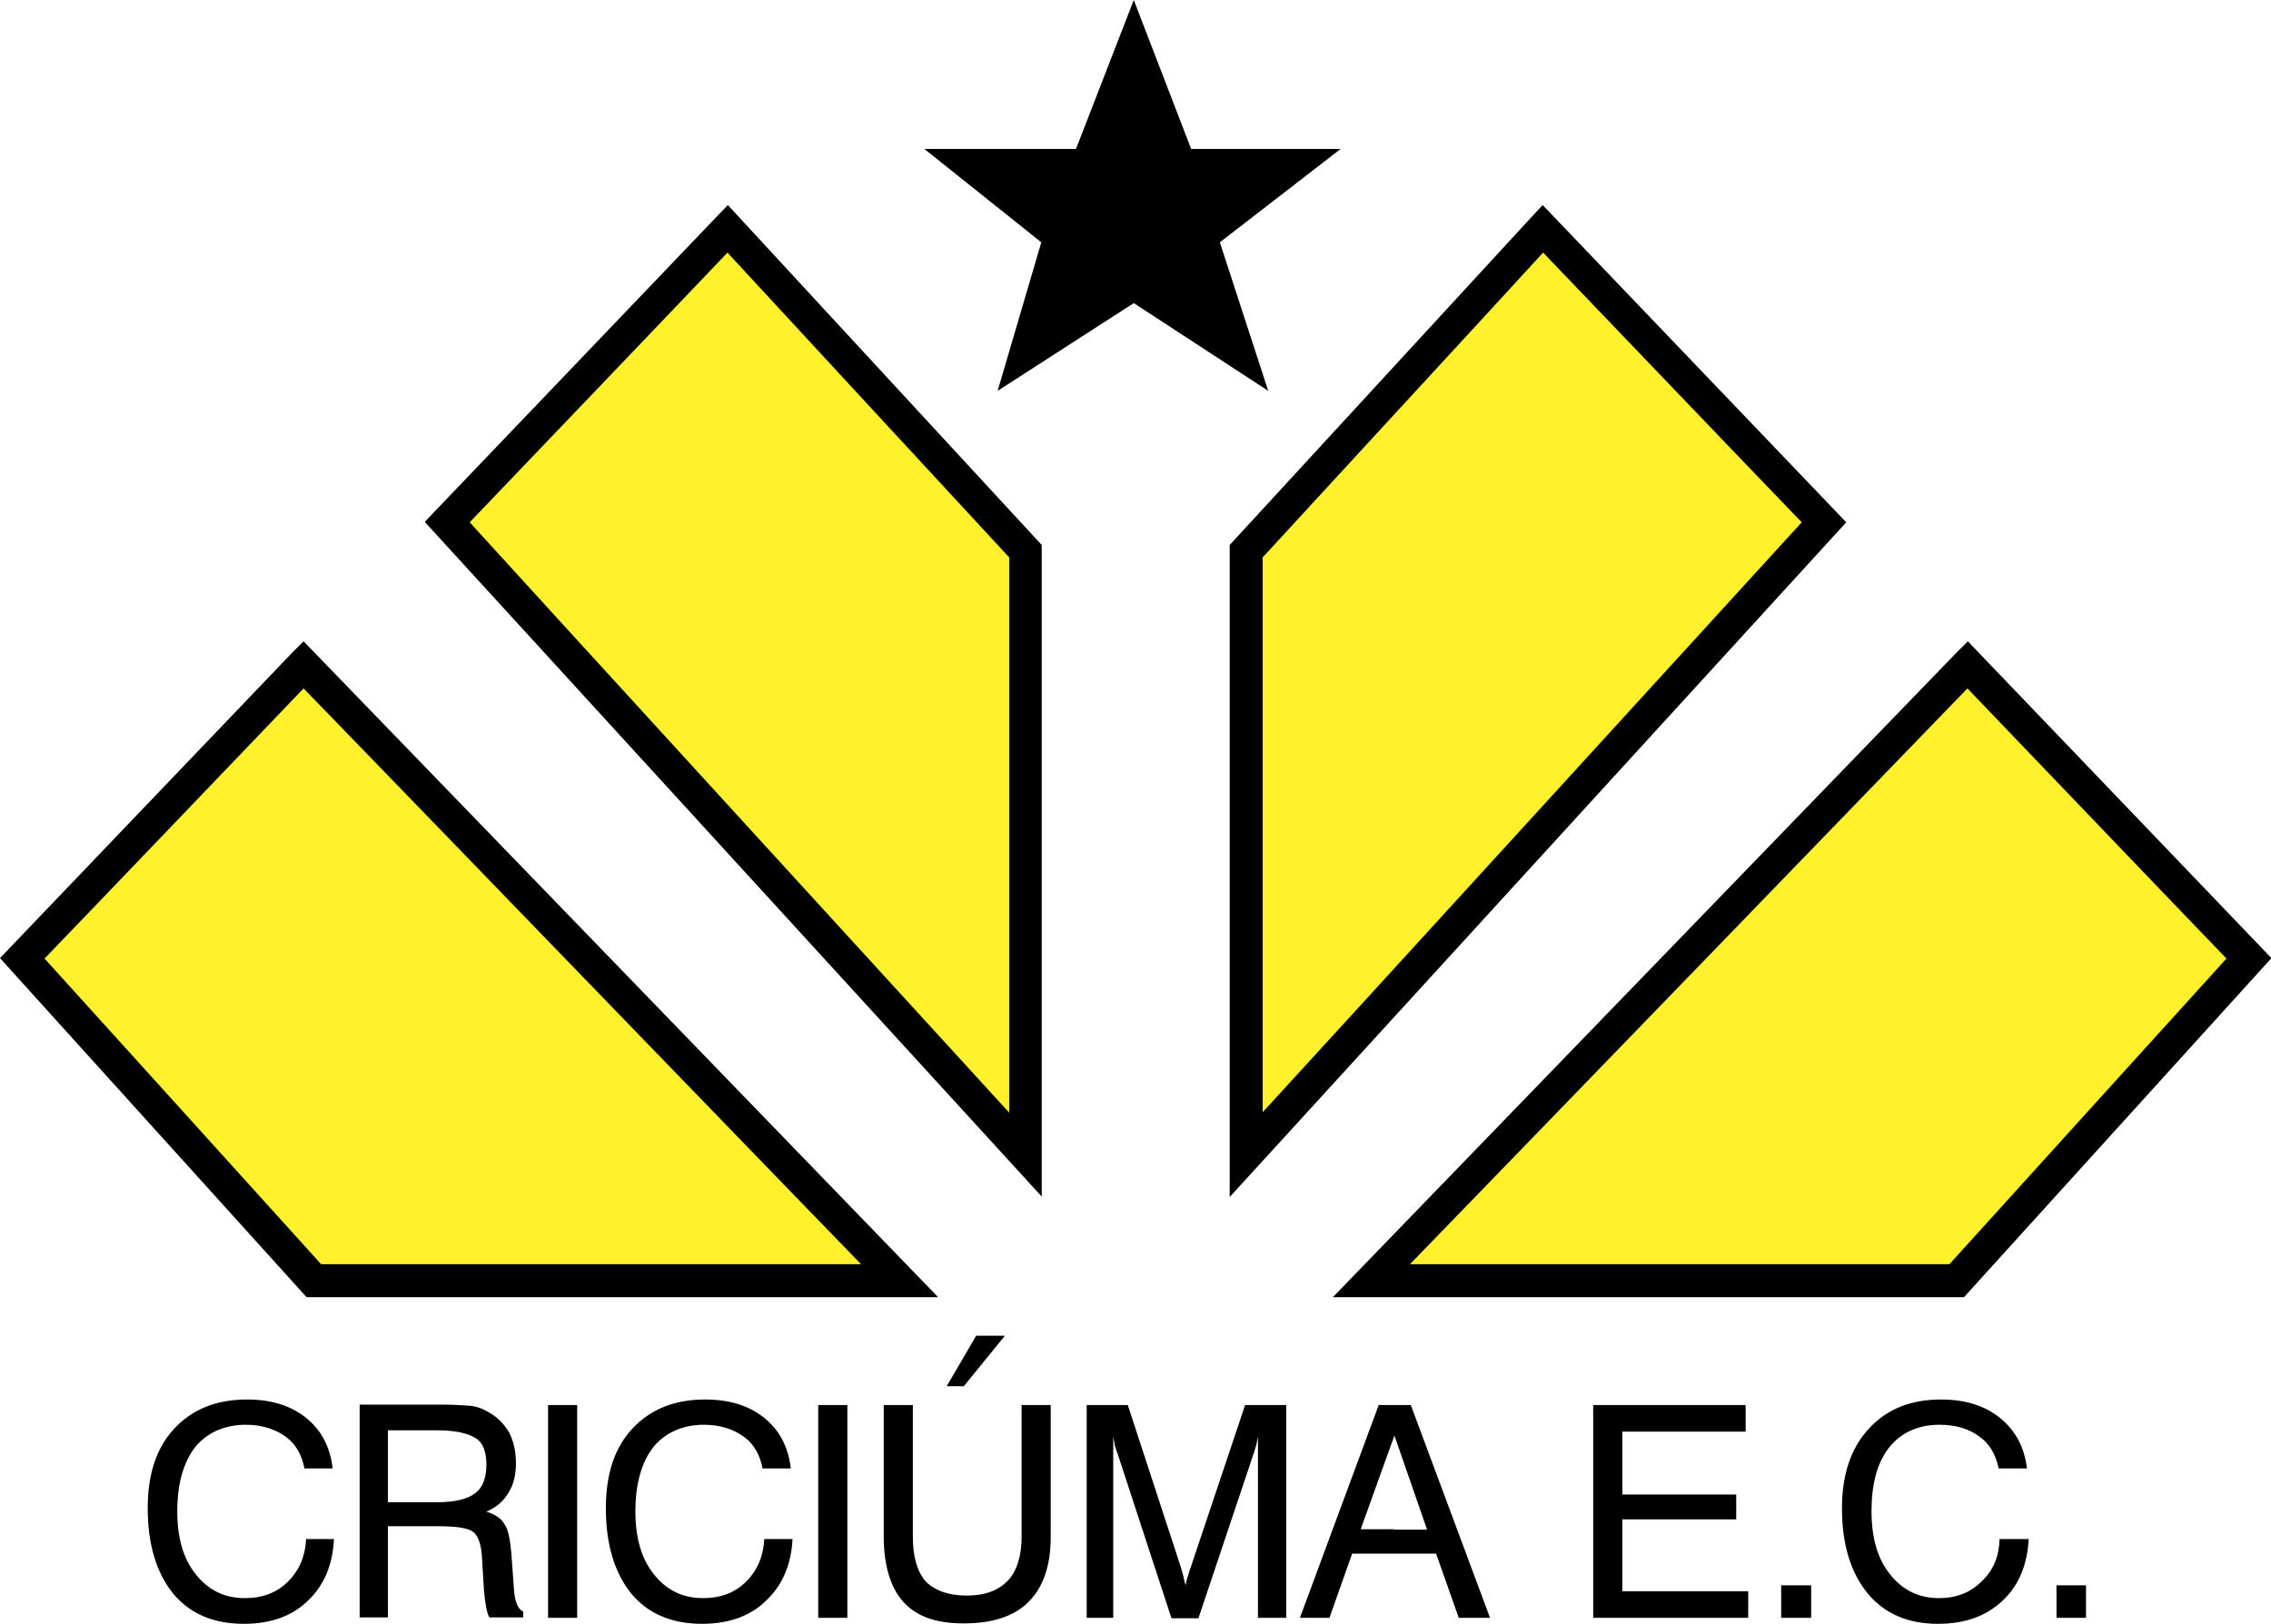
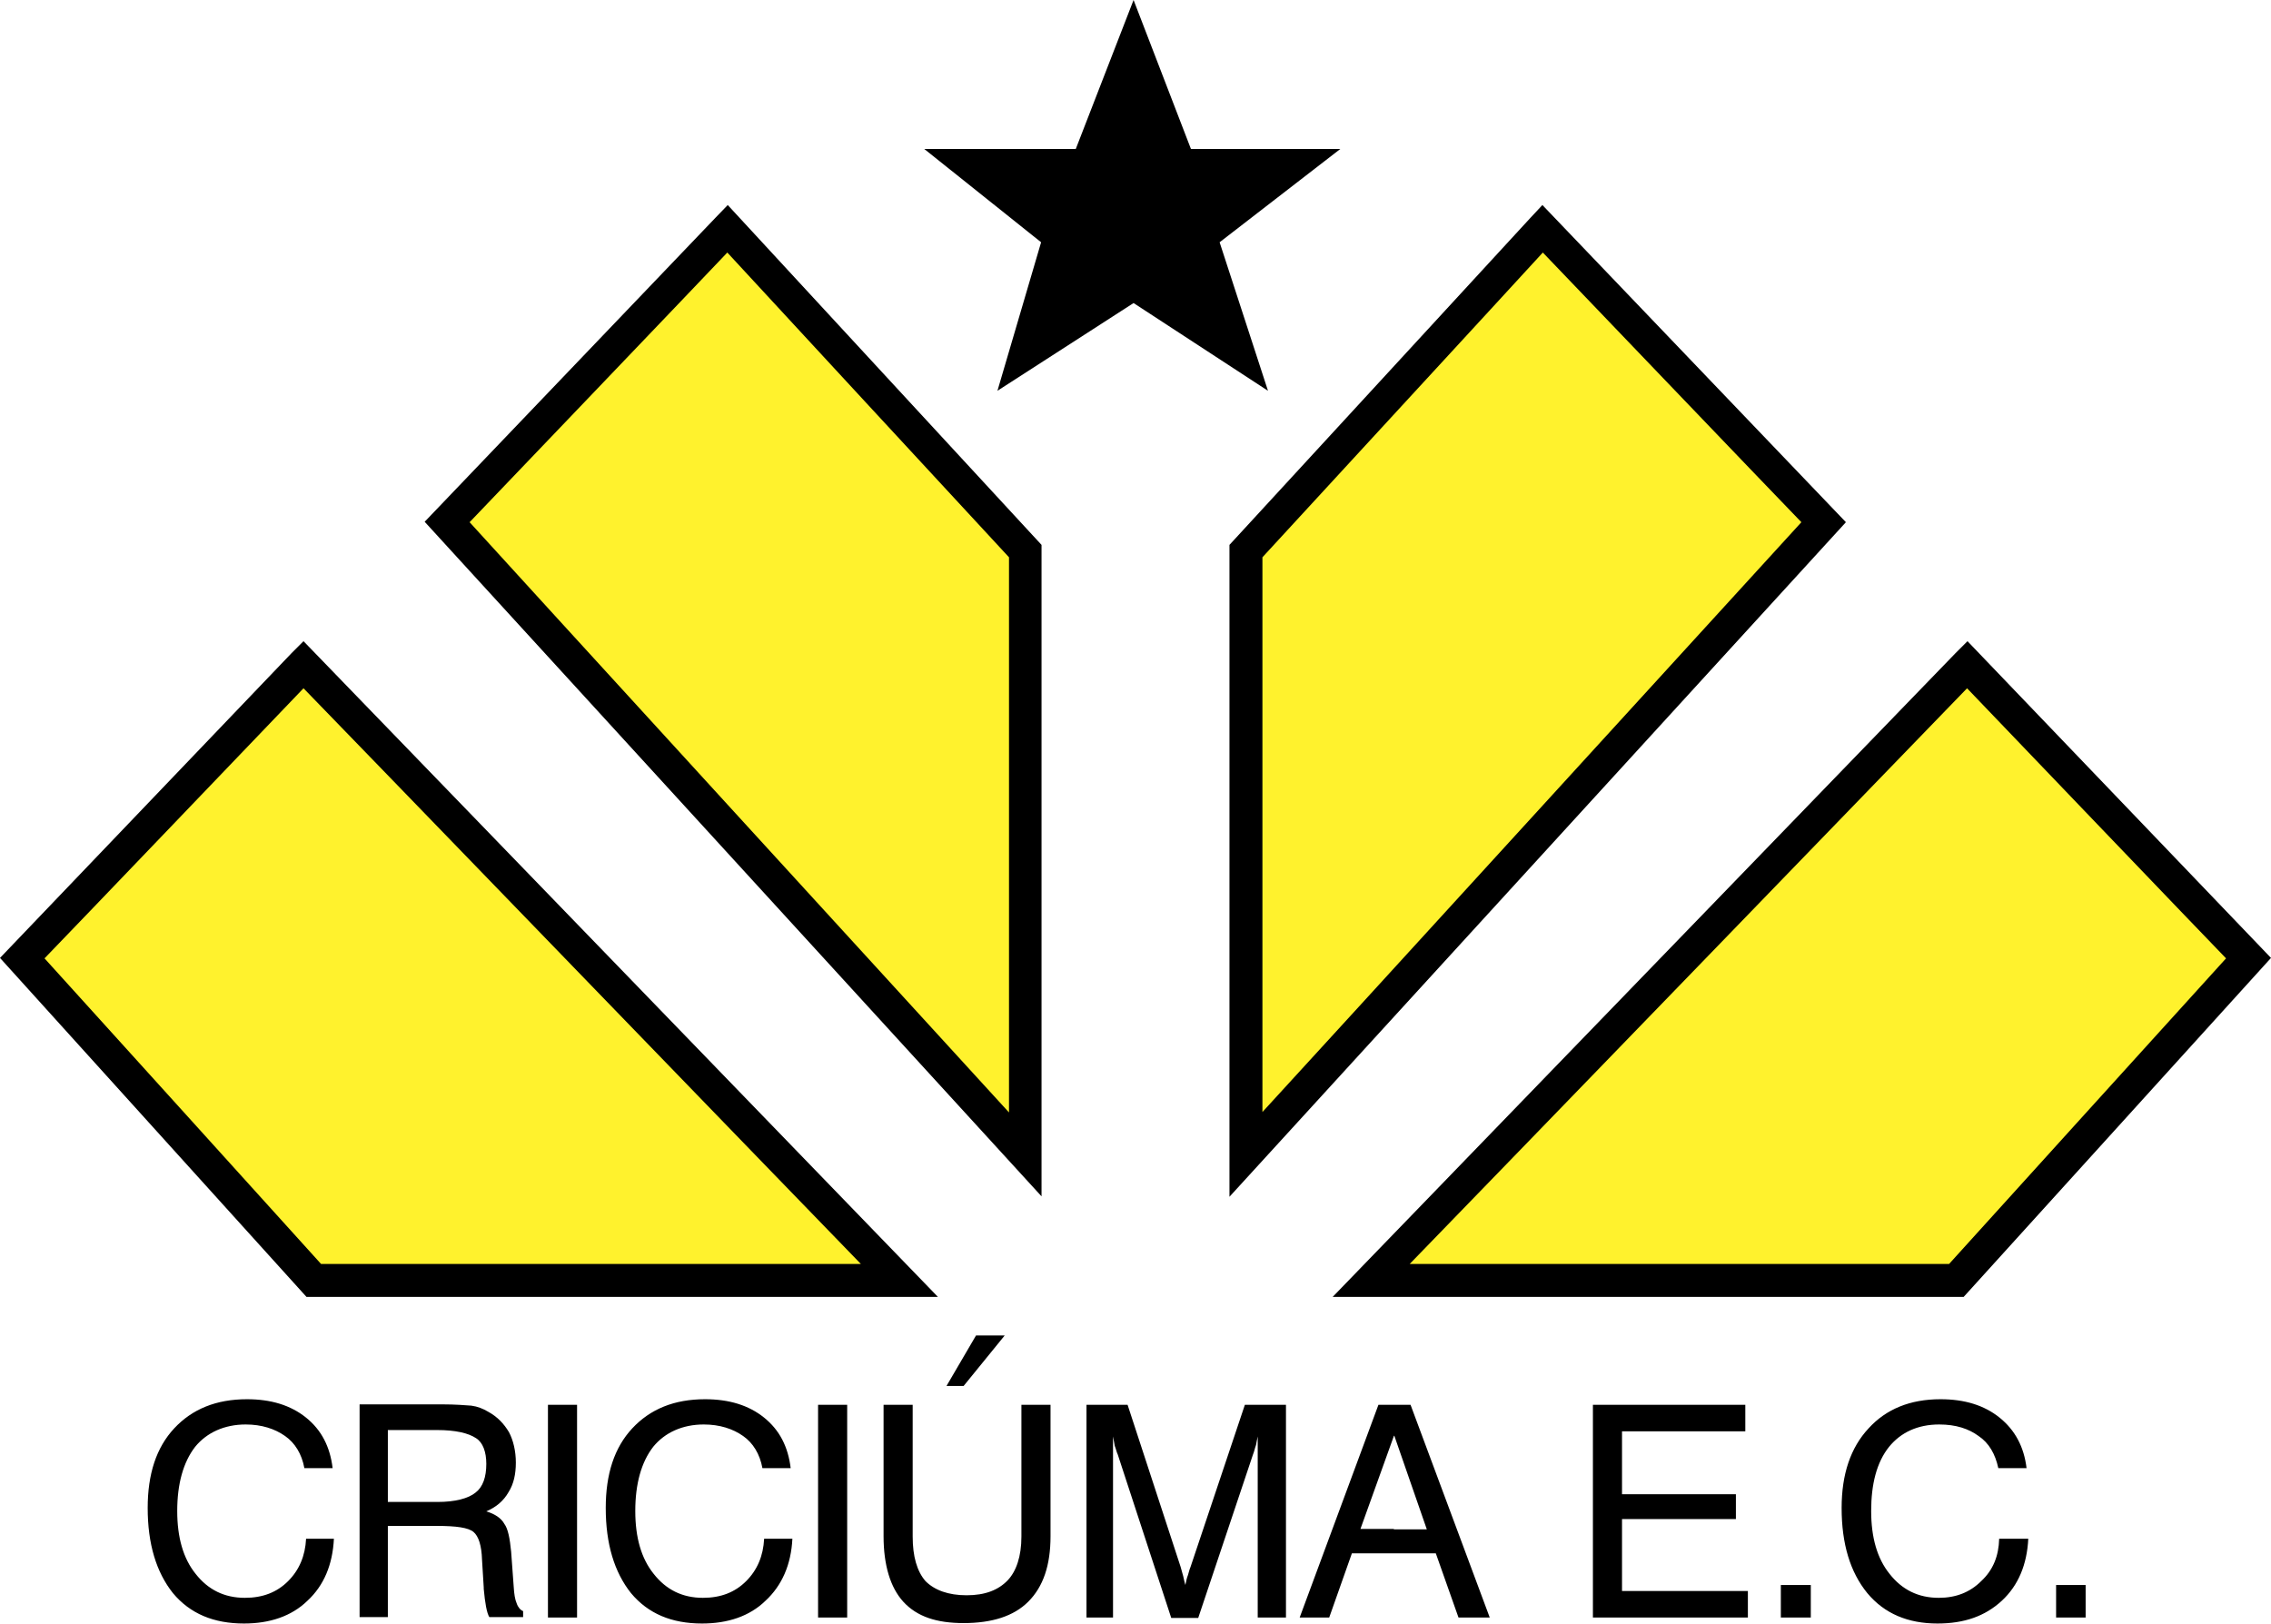
- <svg xmlns="http://www.w3.org/2000/svg" id="Layer_1" viewBox="-40 207.8 530.4 379.2">
-   <style>.st0{fill:#FFF22D;}</style>
-   <path class="st0" d="M251.1 336.6v141L386 329.8l-65.7-68.5z" />
-   <path d="M317.5 258.7l-70.3 76.4v152.3l144-157.6-70.9-74.1-2.8 3zm2.9 8.1c5 5.2 56 58.5 60.4 63-4.4 4.8-114.1 125-125.9 137.8V338c1.8-2 60.5-65.7 65.5-71.2z" />
-   <path class="st0" d="M280.3 506.9h136.6l68.3-75.3-65.7-68.5z" />
-   <path d="M416.8 360.4L271.3 510.8h147.4l71.8-79.2-70.9-74-2.8 2.8zm2.7 8.2c4.8 5 56.1 58.6 60.5 63.1-4.4 4.8-62.6 69.1-64.7 71.4h-126c11.2-11.5 125.2-129.3 130.2-134.5z" />
-   <path class="st0" d="M199.5 336.6v141L64.4 329.8l65.5-68.5z" />
-   <path d="M127.2 258.6l-68 71.1 144.1 157.6V335.1L130 255.7l-2.8 2.9zm2.7 8.2c5 5.4 63.9 69.2 65.8 71.2v129.7c-11.8-12.9-121.6-133-126-137.9 4.3-4.5 55.3-57.8 60.2-63z" />
-   <path class="st0" d="M170.1 506.9H33.3l-68.1-75.3 65.7-68.5z" />
-   <path d="M28.1 360.4L-40 431.6l71.6 79.2h147.5L30.9 357.6l-2.8 2.8zm2.8 8.2c5.1 5.2 119 123 130.2 134.5H35c-2.1-2.3-60.2-66.6-64.6-71.4 4.4-4.5 55.7-58.1 60.5-63.1zM285.6 536H282l-18.4 49.7h6.9l5.3-15h19.6l5.3 15h7.3L289.5 536h-3.9zm0 29h-7.8l7.8-21.7.1-.1 7.6 21.9h-7.7v-.1zm137.2 12.2c-2.6 2.6-5.9 3.9-9.9 3.9-4.8 0-8.6-1.9-11.5-5.6-2.9-3.6-4.3-8.5-4.3-14.7 0-6.3 1.3-11.4 4.2-15 2.7-3.3 6.6-5.2 11.7-5.2 3.9 0 6.9 1 9.2 2.7 2.4 1.6 3.9 4.2 4.6 7.5h6.6c-.6-5-2.7-8.9-6.3-11.8-3.6-2.9-8.2-4.3-13.8-4.3-7.1 0-12.7 2.3-16.8 6.8-4.2 4.5-6.3 10.7-6.3 18.6 0 8.4 2 15 6 19.9 4 4.8 9.5 7.1 16.4 7.1 6.2 0 11.1-1.7 15-5.3 3.9-3.6 5.9-8.5 6.2-14.5H427c-.1 4-1.4 7.3-4.2 9.9zm17.5.9v7.6h6.9v-7.6zm-101.4-15.4h26.6v-5.8h-26.6v-14.7h28.8V536h-35.6v49.7h36.2v-6.2h-29.4zm37.1 23h7v-7.6h-7zm-181.3-65.9H188l-6.9 11.8h4zm-114 62.6c-.4-.9-.6-2.2-.7-3.9l-.6-8.2c-.3-3-.7-5.3-1.6-6.5-.7-1.3-2.2-2.3-4.2-2.9 2.3-1 4-2.4 5.2-4.5 1.2-1.9 1.7-4.2 1.7-6.9s-.6-5.2-1.6-7.1c-1.2-2-2.7-3.6-4.9-4.8-1.2-.7-2.4-1.2-3.9-1.4-1.4-.1-3.7-.3-6.9-.3H44v49.7h6.6v-21.3h11.5c4.5 0 7.3.4 8.5 1.4 1.2 1 1.9 3.2 2 6.5l.4 6.5v.3c.3 3.3.7 5.6 1.3 6.6h7.9v-1.4c-.6-.2-1.2-.9-1.5-1.8zm-9.6-25.9c-1.7 1.4-4.8 2.2-8.9 2.2H50.6v-16.8h11.5c4.3 0 7.3.7 9.1 1.9 1.6 1 2.4 3.2 2.4 6 0 3.1-.8 5.4-2.5 6.7zM88 585.7h6.8V536H88zm150.1-11.8c-.3.7-.4 1.3-.6 1.9-.3.7-.4 1.4-.6 2.3-.1-.4-.3-1-.4-1.6-.1-.6-.4-1.4-.7-2.6L223.4 536h-9.6v49.7h6.2v-42.3c.1.7.3 1.4.4 2.2.3.7.4 1.4.7 2l12.5 38.2h6.3l12.8-38.2c.3-.7.4-1.4.7-2.2.1-.7.3-1.4.4-2v42.3h6.6V536h-9.6l-12.7 37.9zm-103.8 3.3c-2.6 2.6-5.9 3.9-10.1 3.9-4.8 0-8.6-1.9-11.5-5.6-2.9-3.6-4.3-8.5-4.3-14.7 0-6.3 1.4-11.4 4.2-15 2.7-3.3 6.8-5.2 11.8-5.2 3.7 0 6.8 1 9.2 2.7 2.3 1.6 3.9 4.2 4.5 7.5h6.6c-.6-5-2.6-8.9-6.2-11.8-3.6-2.9-8.2-4.3-13.8-4.3-7.2 0-12.8 2.3-17 6.8-4.2 4.5-6.2 10.7-6.2 18.6 0 8.4 2 15 5.9 19.9 4 4.8 9.5 7.1 16.6 7.1 6 0 11.1-1.7 14.8-5.3 3.9-3.6 6-8.5 6.3-14.5h-6.6c-.2 4-1.6 7.3-4.2 9.9zm64.3-10.4c0 4.6-1.2 8.1-3.2 10.2-2.2 2.3-5.3 3.5-9.6 3.5s-7.5-1.2-9.6-3.3c-2-2.3-3-5.8-3-10.4V536h-6.8v30.7c0 6.8 1.6 12 4.6 15.3 3.2 3.5 7.8 5 14.1 5 6.6 0 11.7-1.6 15.1-5 3.5-3.5 5.2-8.5 5.2-15.3V536h-6.8v30.8zm-47.5 18.9h6.8V536h-6.8zm-123.8-8.5c-2.6 2.6-5.9 3.9-10.1 3.9-4.8 0-8.6-1.9-11.5-5.6-2.9-3.6-4.3-8.5-4.3-14.7 0-6.3 1.4-11.4 4.2-15 2.7-3.3 6.8-5.2 11.8-5.2 3.7 0 6.8 1 9.2 2.7 2.3 1.6 3.9 4.2 4.5 7.5h6.6c-.6-5-2.6-8.9-6.2-11.8-3.6-2.9-8.2-4.3-13.8-4.3-7.2 0-12.8 2.3-17 6.8-4.2 4.5-6.2 10.7-6.2 18.6 0 8.4 2 15 5.9 19.9 4 4.8 9.5 7.1 16.6 7.1 6 0 11.1-1.7 14.8-5.3 3.9-3.6 5.9-8.5 6.2-14.5h-6.5c-.2 4-1.6 7.3-4.2 9.9zm175.9-312.8L193 299.1l31.8-20.5 31.4 20.5-11.3-34.7 28.2-21.8h-34.9l-13.4-34.8-13.5 34.8h-35.4z" />
+ <svg xmlns="http://www.w3.org/2000/svg" viewBox="-80 415.6 530.5 379.3">
+   <path fill="#FFF22D" d="M211.1 544.4v141L346 537.6l-65.7-68.5" />
+   <path d="M277.5 466.5l-70.3 76.4v152.3l144-157.6-70.9-74.1-2.8 3zm2.9 8.1c5 5.2 56 58.5 60.4 63-4.4 4.8-114.1 125-125.9 137.8V545.8c1.8-2 60.5-65.7 65.5-71.2z" />
+   <path fill="#FFF22D" d="M240.3 714.7h136.6l68.3-75.3-65.7-68.5" />
+   <path d="M376.8 568.2L231.3 718.6h147.4l71.8-79.2-70.9-74-2.8 2.8zm2.7 8.2c4.8 5 56.1 58.6 60.5 63.1-4.4 4.8-62.6 69.1-64.7 71.4h-126c11.2-11.5 125.2-129.3 130.2-134.5z" />
+   <path fill="#FFF22D" d="M159.5 544.4v141L24.4 537.6l65.5-68.5" />
+   <path d="M87.2 466.4l-68 71.1 144.1 157.6V542.9L90 463.5l-2.8 2.9zm2.7 8.2c5 5.4 63.9 69.2 65.8 71.2v129.7c-11.8-12.9-121.6-133-126-137.9 4.3-4.5 55.3-57.8 60.2-63z" />
+   <path fill="#FFF22D" d="M130.1 714.7H-6.7l-68.1-75.3 65.7-68.5" />
+   <path d="M-11.9 568.2L-80 639.4l71.6 79.2h147.5L-9.1 565.4l-2.8 2.8zm2.8 8.2c5.1 5.2 119 123 130.2 134.5H-5c-2.1-2.3-60.2-66.6-64.6-71.4 4.4-4.5 55.7-58.1 60.5-63.1zm254.7 167.4H242l-18.4 49.7h6.9l5.3-15h19.6l5.3 15h7.3l-18.5-49.7h-3.9zm0 29h-7.8l7.8-21.7.1-.1 7.6 21.9h-7.7v-.1zM382.8 785c-2.6 2.6-5.9 3.9-9.9 3.9-4.8 0-8.6-1.9-11.5-5.6-2.9-3.6-4.3-8.5-4.3-14.7 0-6.3 1.3-11.4 4.2-15 2.7-3.3 6.6-5.2 11.7-5.2 3.9 0 6.9 1 9.2 2.7 2.4 1.6 3.9 4.2 4.6 7.5h6.6c-.6-5-2.7-8.9-6.3-11.8-3.6-2.9-8.2-4.3-13.8-4.3-7.1 0-12.7 2.3-16.8 6.8-4.2 4.5-6.3 10.7-6.3 18.6 0 8.4 2 15 6 19.9 4 4.8 9.5 7.1 16.4 7.1 6.2 0 11.1-1.7 15-5.3s5.9-8.5 6.2-14.5H387c-.1 4-1.4 7.3-4.2 9.9zm17.5.9v7.6h6.9v-7.6m-108.3-15.4h26.6v-5.8h-26.6V750h28.8v-6.2h-35.6v49.7h36.2v-6.2h-29.4m37.1 6.2h7v-7.6h-7m-181.3-58.3H148l-6.9 11.8h4M40.7 790.2c-.4-.9-.6-2.2-.7-3.9l-.6-8.2c-.3-3-.7-5.3-1.6-6.5-.7-1.3-2.2-2.3-4.2-2.9 2.3-1 4-2.4 5.2-4.5 1.2-1.9 1.7-4.2 1.7-6.9s-.6-5.2-1.6-7.1c-1.2-2-2.7-3.6-4.9-4.8-1.2-.7-2.4-1.2-3.9-1.4-1.4-.1-3.7-.3-6.9-.3H4v49.7h6.6v-21.3h11.5c4.5 0 7.3.4 8.5 1.4s1.9 3.2 2 6.5l.4 6.5v.3c.3 3.3.7 5.6 1.3 6.6h7.9V792c-.6-.2-1.2-.9-1.5-1.8zm-9.6-25.9c-1.7 1.4-4.8 2.2-8.9 2.2H10.6v-16.8h11.5c4.3 0 7.3.7 9.1 1.9 1.6 1 2.4 3.2 2.4 6 0 3.1-.8 5.4-2.5 6.7zM48 793.5h6.8v-49.7H48m150.1 37.9c-.3.7-.4 1.3-.6 1.9-.3.7-.4 1.4-.6 2.3-.1-.4-.3-1-.4-1.6-.1-.6-.4-1.4-.7-2.6l-12.4-37.9h-9.6v49.7h6.2v-42.3c.1.7.3 1.4.4 2.2.3.7.4 1.4.7 2l12.5 38.2h6.3l12.8-38.2c.3-.7.4-1.4.7-2.2.1-.7.3-1.4.4-2v42.3h6.6v-49.7h-9.6l-12.7 37.9zM94.3 785c-2.6 2.6-5.9 3.9-10.1 3.9-4.8 0-8.6-1.9-11.5-5.6-2.9-3.6-4.3-8.5-4.3-14.7 0-6.3 1.4-11.4 4.2-15 2.7-3.3 6.8-5.2 11.8-5.2 3.7 0 6.8 1 9.2 2.7 2.3 1.6 3.9 4.2 4.5 7.5h6.6c-.6-5-2.6-8.9-6.2-11.8-3.6-2.9-8.2-4.3-13.8-4.3-7.2 0-12.8 2.3-17 6.8s-6.2 10.7-6.2 18.6c0 8.4 2 15 5.9 19.9 4 4.8 9.5 7.1 16.6 7.1 6 0 11.1-1.7 14.8-5.3 3.9-3.6 6-8.5 6.3-14.5h-6.6c-.2 4-1.6 7.3-4.2 9.9zm64.3-10.4c0 4.6-1.2 8.1-3.2 10.2-2.2 2.3-5.3 3.5-9.6 3.5s-7.5-1.2-9.6-3.3c-2-2.3-3-5.8-3-10.4v-30.8h-6.8v30.7c0 6.8 1.6 12 4.6 15.3 3.2 3.5 7.8 5 14.1 5 6.6 0 11.7-1.6 15.1-5 3.5-3.5 5.2-8.5 5.2-15.3v-30.7h-6.8v30.8zm-47.5 18.9h6.8v-49.7h-6.8M-12.7 785c-2.6 2.6-5.9 3.9-10.1 3.9-4.8 0-8.6-1.9-11.5-5.6-2.9-3.6-4.3-8.5-4.3-14.7 0-6.3 1.4-11.4 4.2-15 2.7-3.3 6.8-5.2 11.8-5.2 3.7 0 6.8 1 9.2 2.7 2.3 1.6 3.9 4.2 4.5 7.5h6.6c-.6-5-2.6-8.9-6.2-11.8-3.6-2.9-8.2-4.3-13.8-4.3-7.2 0-12.8 2.3-17 6.8s-6.2 10.7-6.2 18.6c0 8.4 2 15 5.9 19.9 4 4.8 9.5 7.1 16.6 7.1 6 0 11.1-1.7 14.8-5.3 3.9-3.6 5.9-8.5 6.2-14.5h-6.5c-.2 4-1.6 7.3-4.2 9.9zm175.9-312.8L153 506.9l31.8-20.5 31.4 20.5-11.3-34.7 28.2-21.8h-34.9l-13.4-34.8-13.5 34.8h-35.4" />
</svg>
